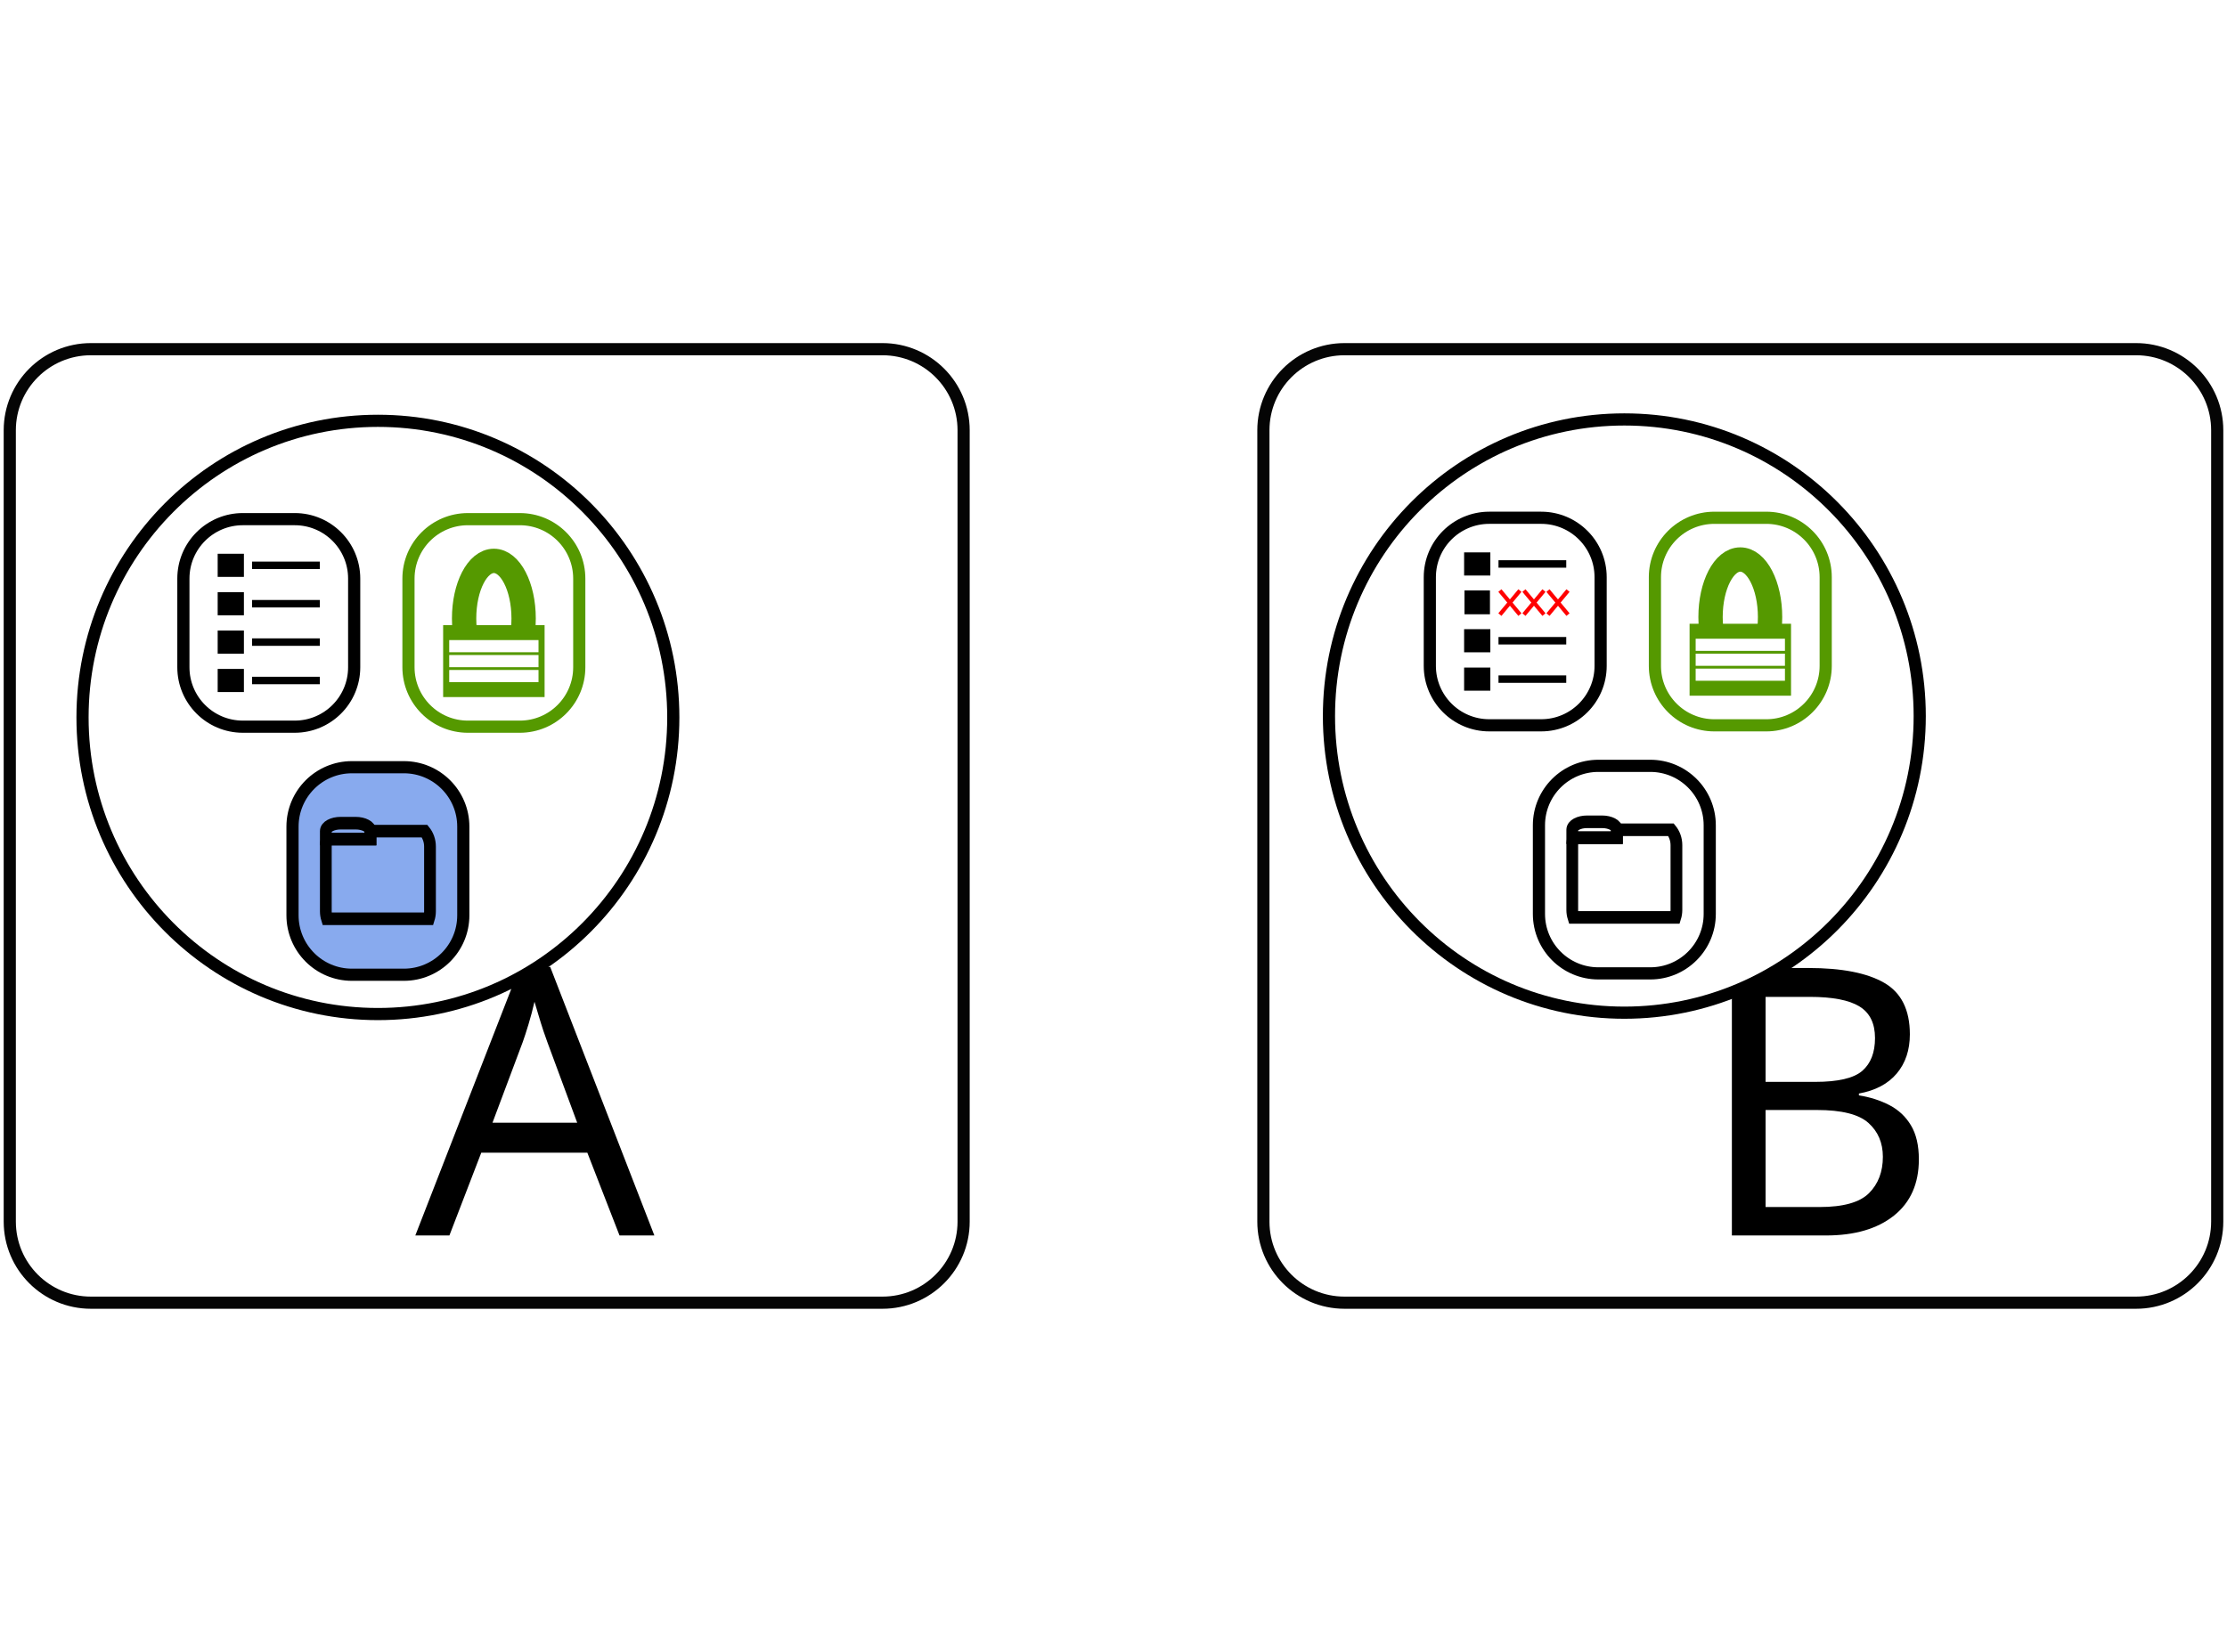
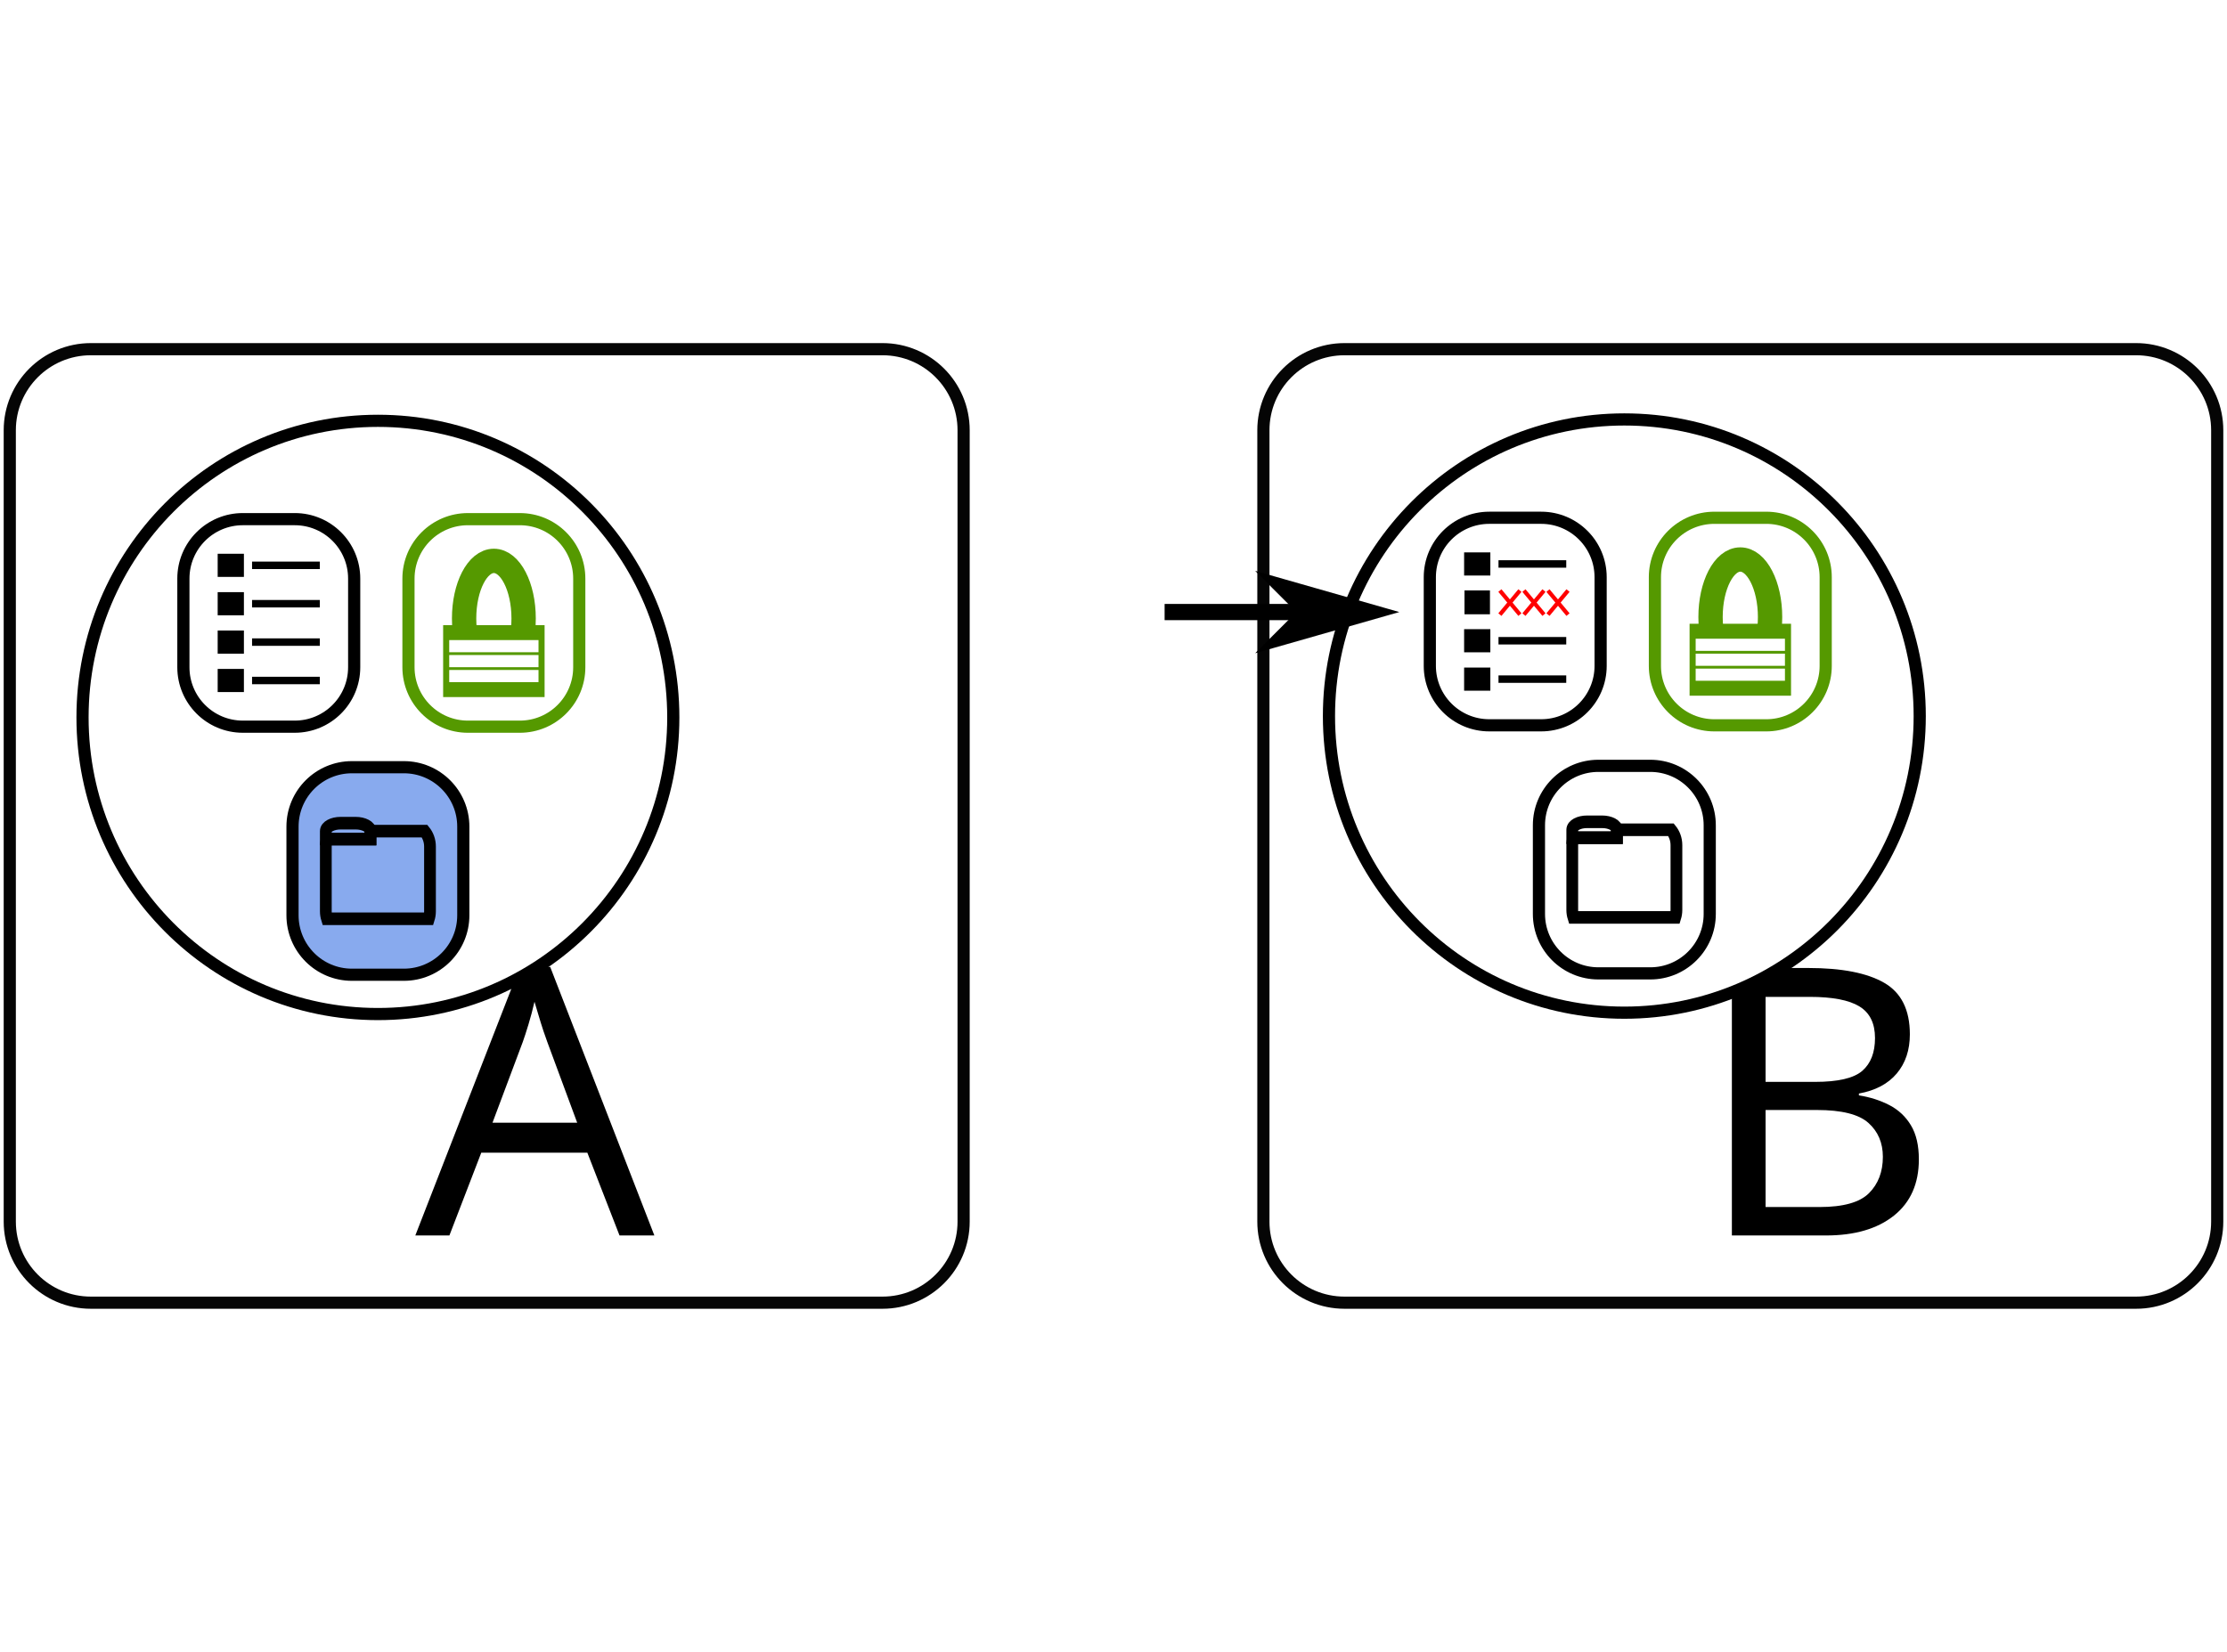
<svg xmlns="http://www.w3.org/2000/svg" xmlns:ns1="http://www.openswatchbook.org/uri/2009/osb" xmlns:xlink="http://www.w3.org/1999/xlink" width="155mm" height="115mm" id="svg5421" version="1.1" viewBox="0 0 549.213 407.48">
  <defs id="defs5423">
    <linearGradient id="linearGradient15492" ns1:paint="solid">
      <stop style="stop-color:#000000;stop-opacity:1;" offset="0" id="stop15494" />
    </linearGradient>
    <linearGradient id="linearGradient15486" ns1:paint="solid">
      <stop style="stop-color:#000000;stop-opacity:1;" offset="0" id="stop15488" />
    </linearGradient>
    <linearGradient id="linearGradient6380" ns1:paint="solid" gradientTransform="matrix(2.7279662e-4,0,0,2.1810415e-4,956.8795,-179.1653)">
      <stop style="stop-color:#000000;stop-opacity:1;" offset="0" id="stop6382" />
    </linearGradient>
    <linearGradient id="linearGradient27637" ns1:paint="solid">
      <stop style="stop-color:#000000;stop-opacity:1;" offset="0" id="stop27639" />
    </linearGradient>
    <linearGradient id="linearGradient25183" ns1:paint="solid">
      <stop style="stop-color:#000000;stop-opacity:1;" offset="0" id="stop25185" />
    </linearGradient>
    <linearGradient id="linearGradient23743" ns1:paint="solid">
      <stop style="stop-color:#000000;stop-opacity:1;" offset="0" id="stop23745" />
    </linearGradient>
    <linearGradient id="linearGradient23686" ns1:paint="solid">
      <stop style="stop-color:#000000;stop-opacity:1;" offset="0" id="stop23688" />
    </linearGradient>
    <linearGradient id="linearGradient23674" ns1:paint="solid">
      <stop style="stop-color:#000000;stop-opacity:1;" offset="0" id="stop23676" />
    </linearGradient>
    <linearGradient id="linearGradient23616" ns1:paint="solid">
      <stop style="stop-color:#000000;stop-opacity:1;" offset="0" id="stop23618" />
    </linearGradient>
    <linearGradient id="linearGradient10726" ns1:paint="solid">
      <stop style="stop-color:#d8e7c4;stop-opacity:1;" offset="0" id="stop10728" />
    </linearGradient>
    <linearGradient id="linearGradient10700" ns1:paint="solid">
      <stop style="stop-color:#d8e7c4;stop-opacity:1;" offset="0" id="stop10702" />
    </linearGradient>
    <linearGradient id="white" ns1:paint="solid" gradientTransform="translate(530.4353,-315.9879)">
      <stop style="stop-color:#ffffff;stop-opacity:1;" offset="0" id="stop10475" />
    </linearGradient>
    <linearGradient id="linearGradient10426" ns1:paint="solid" gradientTransform="matrix(0.3427216,0,0,0.1792132,992.7705,184.803)">
      <stop style="stop-color:#000000;stop-opacity:1;" offset="0" id="stop10428" />
    </linearGradient>
    <linearGradient id="linearGradient10420" ns1:paint="solid">
      <stop style="stop-color:#559900;stop-opacity:1;" offset="0" id="stop10422" />
    </linearGradient>
    <linearGradient id="Black" ns1:paint="solid" gradientTransform="matrix(24.91375,0,0,20.37526,29328.13,-20628.865)">
      <stop style="stop-color:#000000;stop-opacity:1;" offset="0" id="stop10414" />
    </linearGradient>
    <linearGradient id="wood" ns1:paint="solid">
      <stop style="stop-color:#7e3817;stop-opacity:1;" offset="0" id="stop10387" />
    </linearGradient>
    <linearGradient id="grass" ns1:paint="solid">
      <stop style="stop-color:#ddee77;stop-opacity:1;" offset="0" id="stop10379" />
    </linearGradient>
    <linearGradient id="stars" ns1:paint="solid" gradientTransform="translate(125.7135,301.0877)">
      <stop style="stop-color:#e7f6d3;stop-opacity:1;" offset="0" id="stop10371" />
    </linearGradient>
    <linearGradient id="sky" ns1:paint="solid">
      <stop style="stop-color:#88aaee;stop-opacity:1;" offset="0" id="stop10363" />
    </linearGradient>
    <linearGradient id="leaves" ns1:paint="solid">
      <stop style="stop-color:#559900;stop-opacity:1;" offset="0" id="stop10355" />
    </linearGradient>
    <linearGradient xlink:href="#linearGradient10420" id="linearGradient23720" gradientUnits="userSpaceOnUse" gradientTransform="translate(-26.06323,-59.06399)" x1="872.515" y1="-198.936" x2="909.612" y2="-198.936" />
    <linearGradient xlink:href="#linearGradient10420" id="linearGradient7827" gradientUnits="userSpaceOnUse" gradientTransform="translate(-26.06323,-59.06399)" x1="872.515" y1="-198.936" x2="909.612" y2="-198.936" />
    <linearGradient xlink:href="#linearGradient10420" id="linearGradient7833" gradientUnits="userSpaceOnUse" gradientTransform="translate(-26.06323,-59.06399)" x1="872.515" y1="-198.936" x2="909.612" y2="-198.936" />
    <linearGradient xlink:href="#white" id="linearGradient12363" x1="310" y1="-102" x2="370" y2="-102" gradientUnits="userSpaceOnUse" gradientTransform="matrix(0.3669844,0,0,0.3686123,555.9892,-120.9875)" />
    <linearGradient xlink:href="#white" id="linearGradient12371" x1="310" y1="-92" x2="370" y2="-92" gradientUnits="userSpaceOnUse" gradientTransform="matrix(0.3669844,0,0,0.3686123,555.9892,-120.9875)" />
    <linearGradient xlink:href="#white" id="linearGradient12379" x1="310" y1="-82" x2="370" y2="-82" gradientUnits="userSpaceOnUse" gradientTransform="matrix(0.3669844,0,0,0.3686123,555.9892,-120.9875)" />
    <linearGradient xlink:href="#linearGradient6380" id="linearGradient12424" gradientTransform="matrix(1,0,0,1.166667,-310,-22.50802)" gradientUnits="userSpaceOnUse" />
    <linearGradient xlink:href="#linearGradient6380" id="linearGradient12440" gradientTransform="matrix(1,0,0,0.5,2474.8,-637.1454)" gradientUnits="userSpaceOnUse" />
    <linearGradient xlink:href="#white" id="linearGradient21286" gradientTransform="matrix(0.01879548,0,0,0.01913609,682.4993,37.59146)" gradientUnits="userSpaceOnUse" />
    <linearGradient xlink:href="#white" id="linearGradient15457" gradientUnits="userSpaceOnUse" gradientTransform="matrix(0.01879548,0,0,0.01913609,989.8899,37.25382)" />
    <linearGradient xlink:href="#white" id="linearGradient15459" gradientUnits="userSpaceOnUse" x1="310" y1="-102" x2="370" y2="-102" gradientTransform="matrix(0.3669844,0,0,0.3686123,863.3798,-121.3251)" />
    <linearGradient xlink:href="#white" id="linearGradient15461" gradientUnits="userSpaceOnUse" x1="310" y1="-92" x2="370" y2="-92" gradientTransform="matrix(0.3669844,0,0,0.3686123,863.3798,-121.3251)" />
    <linearGradient xlink:href="#white" id="linearGradient15463" gradientUnits="userSpaceOnUse" x1="310" y1="-82" x2="370" y2="-82" gradientTransform="matrix(0.3669844,0,0,0.3686123,863.3798,-121.3251)" />
    <linearGradient xlink:href="#linearGradient6380" id="linearGradient15465" gradientUnits="userSpaceOnUse" gradientTransform="matrix(1,0,0,1.166667,-310,-22.50802)" />
    <linearGradient xlink:href="#linearGradient6380" id="linearGradient15467" gradientUnits="userSpaceOnUse" gradientTransform="matrix(1,0,0,0.5,2474.8,-637.1454)" />
    <linearGradient xlink:href="#leaves" id="linearGradient15469" gradientTransform="matrix(0.9882018,0,0,0.9881178,3511.407,-859.9015)" gradientUnits="userSpaceOnUse" />
    <linearGradient xlink:href="#leaves" id="linearGradient15482" gradientTransform="matrix(0.05061177,0,0,0.051297,1013.471,-226.8332)" gradientUnits="userSpaceOnUse" />
    <linearGradient xlink:href="#leaves" id="linearGradient15484" gradientTransform="matrix(0.05061177,0,0,0.051297,1013.471,-226.8332)" gradientUnits="userSpaceOnUse" />
    <linearGradient xlink:href="#leaves" id="linearGradient15490" x1="666.298" y1="-155.389" x2="691.58" y2="-155.389" gradientUnits="userSpaceOnUse" gradientTransform="matrix(0.9882018,0,0,0.9881178,9.834688,-1.357425)" />
    <linearGradient xlink:href="#sky" id="linearGradient15496" x1="627.188" y1="-102.995" x2="672.812" y2="-102.995" gradientUnits="userSpaceOnUse" gradientTransform="matrix(0.9882018,0,0,0.9881178,9.834688,-1.357425)" />
    <linearGradient xlink:href="#leaves" id="linearGradient15517" gradientTransform="matrix(0.05061177,0,0,0.051297,1013.471,-226.8332)" gradientUnits="userSpaceOnUse" />
    <linearGradient xlink:href="#leaves" id="linearGradient15545" gradientTransform="matrix(0.00259213,0,0,0.00266303,1349.474,-194.4788)" gradientUnits="userSpaceOnUse" />
    <linearGradient xlink:href="#leaves" id="linearGradient15547" gradientTransform="matrix(0.00259213,0,0,0.00266303,1349.474,-194.4788)" gradientUnits="userSpaceOnUse" />
    <linearGradient xlink:href="#leaves" id="linearGradient15549" gradientTransform="matrix(0.00259213,0,0,0.00266303,1349.474,-194.4788)" gradientUnits="userSpaceOnUse" />
+     <marker orient="auto" refY="0" refX="0" id="Arrow1Mstart" style="overflow:visible">
+       <path id="path15686" d="M 0,0 5,-5 -12.5,0 5,5 0,0 Z" style="fill:#000000;fill-opacity:1;fill-rule:evenodd;stroke:#000000;stroke-width:1pt;stroke-opacity:1" transform="matrix(0.4,0,0,0.4,4,0)" />
+     </marker>
  </defs>
  <g id="layer1" transform="translate(-558.968,317.9803)">
    <rect style="opacity:0.98;fill:none;fill-opacity:1;stroke:#000000;stroke-width:3;stroke-miterlimit:4;stroke-dasharray:none;stroke-dashoffset:0;stroke-opacity:1" id="rect23741" width="235.231" height="235.211" x="561.379" y="-231.845" rx="20" ry="20" />
    <rect ry="20" rx="20" y="-231.845" x="870.539" height="235.211" width="235.231" id="rect4249" style="opacity:0.98;fill:none;fill-opacity:1;stroke:#000000;stroke-width:3;stroke-miterlimit:4;stroke-dasharray:none;stroke-dashoffset:0;stroke-opacity:1" />
    <text xml:space="preserve" style="font-style:normal;font-weight:normal;font-size:92.408px;line-height:125%;font-family:Sans;text-align:center;letter-spacing:0px;word-spacing:0px;text-anchor:middle;fill:#000000;fill-opacity:1;stroke:none;stroke-width:1px;stroke-linecap:butt;stroke-linejoin:miter;stroke-opacity:1" x="750.954" y="-13.215" id="text4255" transform="scale(1.000042,0.9999575)">
      <tspan id="tspan4257" x="750.954" y="-13.215">A</tspan>
    </text>
    <text id="text4259" y="-13.215" x="1067.165" style="font-style:normal;font-variant:normal;font-weight:normal;font-stretch:normal;font-size:92.408px;line-height:125%;font-family:Sans;-inkscape-font-specification:'Sans, Normal';text-align:center;letter-spacing:0px;word-spacing:0px;writing-mode:lr-tb;text-anchor:middle;fill:#000000;fill-opacity:1;stroke:none;stroke-width:1px;stroke-linecap:butt;stroke-linejoin:miter;stroke-opacity:1" xml:space="preserve" transform="scale(1.000042,0.9999575)">
      <tspan id="tspan4263" x="1067.165" y="-13.215">B</tspan>
    </text>
    <ellipse style="fill:url(#linearGradient21286);fill-opacity:1;stroke:url(#linearGradient6380);stroke-width:3;stroke-miterlimit:4;stroke-dasharray:none;stroke-dashoffset:0;stroke-opacity:1" id="path12126" cx="652.166" cy="-141.004" rx="72.846" ry="73.17" />
    <rect style="fill:none;fill-opacity:1;stroke:url(#linearGradient6380);stroke-width:3;stroke-miterlimit:4;stroke-dasharray:none;stroke-dashoffset:0;stroke-opacity:1" id="rect10724" width="42.12" height="51.196" x="604.194" y="-189.919" rx="14.66" ry="14.66" />
    <g id="g10766" transform="matrix(0.3341772,0,0,0.2948644,274.5968,-162.2083)">
      <g transform="translate(86.97413,176.5746)" id="g10744">
        <rect style="fill:url(#linearGradient6380);fill-opacity:1;stroke:url(#linearGradient6380);stroke-width:9.357;stroke-miterlimit:4;stroke-dasharray:none;stroke-dashoffset:0;stroke-opacity:1" id="rect10732" width="10" height="10" x="929.307" y="-140.568" />
        <path style="fill:none;fill-rule:evenodd;stroke:#000000;stroke-width:6.238;stroke-linecap:butt;stroke-linejoin:miter;stroke-miterlimit:4;stroke-dasharray:none;stroke-opacity:1" d="m 950,-135.568 50,0" id="path10742" />
      </g>
      <g id="g10748" transform="translate(86.97413,144.4598)">
        <rect y="-140.568" x="929.307" height="10" width="10" id="rect10750" style="fill:url(#linearGradient6380);fill-opacity:1;stroke:url(#linearGradient6380);stroke-width:9.357;stroke-miterlimit:4;stroke-dasharray:none;stroke-dashoffset:0;stroke-opacity:1" />
        <path id="path10752" d="m 950,-135.568 50,0" style="fill:none;fill-rule:evenodd;stroke:#000000;stroke-width:6.238;stroke-linecap:butt;stroke-linejoin:miter;stroke-miterlimit:4;stroke-dasharray:none;stroke-opacity:1" />
      </g>
      <g transform="translate(86.97413,112.345)" id="g10754">
        <rect style="fill:url(#linearGradient6380);fill-opacity:1;stroke:url(#linearGradient6380);stroke-width:9.357;stroke-miterlimit:4;stroke-dasharray:none;stroke-dashoffset:0;stroke-opacity:1" id="rect10756" width="10" height="10" x="929.307" y="-140.568" />
        <path style="fill:none;fill-rule:evenodd;stroke:#000000;stroke-width:6.238;stroke-linecap:butt;stroke-linejoin:miter;stroke-miterlimit:4;stroke-dasharray:none;stroke-opacity:1" d="m 950,-135.568 50,0" id="path10758" />
      </g>
      <g id="g10760" transform="translate(86.97413,80.23023)">
        <rect y="-140.568" x="929.307" height="10" width="10" id="rect10762" style="fill:url(#linearGradient6380);fill-opacity:1;stroke:url(#linearGradient6380);stroke-width:9.357;stroke-miterlimit:4;stroke-dasharray:none;stroke-dashoffset:0;stroke-opacity:1" />
        <path id="path10764" d="m 950,-135.568 50,0" style="fill:none;fill-rule:evenodd;stroke:#000000;stroke-width:6.238;stroke-linecap:butt;stroke-linejoin:miter;stroke-miterlimit:4;stroke-dasharray:none;stroke-opacity:1" />
      </g>
    </g>
    <rect style="fill:url(#linearGradient15490);fill-opacity:1;stroke:url(#linearGradient15484);stroke-width:3;stroke-miterlimit:4;stroke-dasharray:none;stroke-dashoffset:0;stroke-opacity:1" id="rect12349" width="22.019" height="14.744" x="669.754" y="-162.272" />
    <rect style="fill:none;fill-opacity:1;stroke:url(#linearGradient15482);stroke-width:6;stroke-miterlimit:4;stroke-dasharray:none;stroke-dashoffset:0;stroke-opacity:1" id="rect12351" width="14.679" height="28.409" x="673.424" y="-179.623" ry="25" rx="25" />
    <path style="fill:none;fill-rule:evenodd;stroke:url(#linearGradient12363);stroke-width:3;stroke-linecap:butt;stroke-linejoin:miter;stroke-miterlimit:4;stroke-dasharray:none;stroke-opacity:1" d="m 669.754,-158.586 22.019,0" id="path12357" />
    <path style="fill:none;fill-rule:evenodd;stroke:url(#linearGradient12371);stroke-width:3;stroke-linecap:butt;stroke-linejoin:miter;stroke-miterlimit:4;stroke-dasharray:none;stroke-opacity:1" d="m 669.754,-154.9 22.019,0" id="path12365" />
    <path style="fill:none;fill-rule:evenodd;stroke:url(#linearGradient12379);stroke-width:3;stroke-linecap:butt;stroke-linejoin:miter;stroke-miterlimit:4;stroke-dasharray:none;stroke-opacity:1" d="m 669.754,-151.214 22.019,0" id="path12373" />
    <rect ry="14.66" rx="14.66" y="-189.916" x="659.704" height="51.196" width="42.12" id="rect12347" style="fill:none;fill-opacity:1;stroke:url(#linearGradient15469);stroke-width:3;stroke-miterlimit:4;stroke-dasharray:none;stroke-dashoffset:0;stroke-opacity:1" />
    <rect ry="14.66" rx="14.66" y="-128.726" x="631.106" height="51.196" width="42.12" id="rect12418" style="fill:url(#linearGradient15496);fill-opacity:1;stroke:url(#linearGradient6380);stroke-width:3;stroke-miterlimit:4;stroke-dasharray:none;stroke-dashoffset:0;stroke-opacity:1" />
    <g id="g12470" transform="matrix(0.3669844,0,0,0.3931376,642.9913,-133.7933)">
      <path id="rect12422" transform="translate(447.4666,-227.0481)" d="m -427.467,280.049 0,5 -29.238,0 c -0.488,1.464 -0.762,3.028 -0.762,4.66 l 0,40.68 c 0,1.633 0.275,3.195 0.764,4.66 l 68.473,0 c 0.488,-1.465 0.764,-3.027 0.764,-4.66 l 0,-40.68 c 0,-3.712 -1.377,-7.083 -3.635,-9.66 l -36.365,0 z" style="fill:none;fill-opacity:1;stroke:url(#linearGradient12424);stroke-width:7.898;stroke-miterlimit:4;stroke-dasharray:none;stroke-dashoffset:0;stroke-opacity:1" />
      <path id="rect12432" d="m -4.0000001e-6,48 c -5.54,0 -10,2.23 -10,5 l 0,5 10,0 10,0 10,0 0,-5 c 0,-2.77 -4.46,-5 -10,-5 l -10,0 z" style="fill:none;fill-opacity:1;stroke:url(#linearGradient12440);stroke-width:7.898;stroke-miterlimit:4;stroke-dasharray:none;stroke-dashoffset:0;stroke-opacity:1" />
    </g>
    <ellipse ry="73.17" rx="72.846" cy="-141.342" cx="959.556" id="ellipse15405" style="fill:url(#linearGradient15457);fill-opacity:1;stroke:url(#linearGradient6380);stroke-width:3;stroke-miterlimit:4;stroke-dasharray:none;stroke-dashoffset:0;stroke-opacity:1" />
    <rect ry="14.66" rx="14.66" y="-190.257" x="911.585" height="51.196" width="42.12" id="rect15407" style="fill:none;fill-opacity:1;stroke:url(#linearGradient6380);stroke-width:3;stroke-miterlimit:4;stroke-dasharray:none;stroke-dashoffset:0;stroke-opacity:1" />
    <g transform="matrix(0.3341772,0,0,0.2948644,611.0521,-110.4804)" id="g15411">
      <rect style="fill:url(#linearGradient6380);fill-opacity:1;stroke:url(#linearGradient6380);stroke-width:9.357;stroke-miterlimit:4;stroke-dasharray:none;stroke-dashoffset:0;stroke-opacity:1" id="rect15413" width="10" height="10" x="929.307" y="-140.568" />
      <path style="fill:none;fill-rule:evenodd;stroke:#000000;stroke-width:6.238;stroke-linecap:butt;stroke-linejoin:miter;stroke-miterlimit:4;stroke-dasharray:none;stroke-opacity:1" d="m 950,-135.568 50,0" id="path15415" />
    </g>
    <g id="g15417" transform="matrix(0.3341772,0,0,0.2948644,611.0521,-119.9499)">
      <rect y="-140.568" x="929.307" height="10" width="10" id="rect15419" style="fill:url(#linearGradient6380);fill-opacity:1;stroke:url(#linearGradient6380);stroke-width:9.357;stroke-miterlimit:4;stroke-dasharray:none;stroke-dashoffset:0;stroke-opacity:1" />
      <path id="path15421" d="m 950,-135.568 50,0" style="fill:none;fill-rule:evenodd;stroke:#000000;stroke-width:6.238;stroke-linecap:butt;stroke-linejoin:miter;stroke-miterlimit:4;stroke-dasharray:none;stroke-opacity:1" />
    </g>
    <rect y="-170.868" x="921.605" height="2.949" width="3.342" id="rect15425" style="fill:url(#linearGradient6380);fill-opacity:1;stroke:url(#linearGradient6380);stroke-width:2.937;stroke-miterlimit:4;stroke-dasharray:none;stroke-dashoffset:0;stroke-opacity:1" />
    <g id="g15429" transform="matrix(0.3341772,0,0,0.2948644,611.0521,-138.8889)">
      <rect y="-140.568" x="929.307" height="10" width="10" id="rect15431" style="fill:url(#linearGradient6380);fill-opacity:1;stroke:url(#linearGradient6380);stroke-width:9.357;stroke-miterlimit:4;stroke-dasharray:none;stroke-dashoffset:0;stroke-opacity:1" />
      <path id="path15433" d="m 950,-135.568 50,0" style="fill:none;fill-rule:evenodd;stroke:#000000;stroke-width:6.238;stroke-linecap:butt;stroke-linejoin:miter;stroke-miterlimit:4;stroke-dasharray:none;stroke-opacity:1" />
    </g>
    <rect y="-162.61" x="977.145" height="14.744" width="22.019" id="rect15437" style="fill:url(#linearGradient15549);fill-opacity:1;stroke:url(#linearGradient15547);stroke-width:3;stroke-miterlimit:4;stroke-dasharray:none;stroke-dashoffset:0;stroke-opacity:1" />
    <rect rx="25" ry="25" y="-179.961" x="980.815" height="28.409" width="14.679" id="rect15439" style="fill:none;fill-opacity:1;stroke:url(#linearGradient15545);stroke-width:6;stroke-miterlimit:4;stroke-dasharray:none;stroke-dashoffset:0;stroke-opacity:1" />
    <path id="path15441" d="m 977.145,-158.924 22.019,0" style="fill:none;fill-rule:evenodd;stroke:url(#linearGradient15459);stroke-width:3;stroke-linecap:butt;stroke-linejoin:miter;stroke-miterlimit:4;stroke-dasharray:none;stroke-opacity:1" />
    <path id="path15443" d="m 977.145,-155.237 22.019,0" style="fill:none;fill-rule:evenodd;stroke:url(#linearGradient15461);stroke-width:3;stroke-linecap:butt;stroke-linejoin:miter;stroke-miterlimit:4;stroke-dasharray:none;stroke-opacity:1" />
    <path id="path15445" d="m 977.145,-151.551 22.019,0" style="fill:none;fill-rule:evenodd;stroke:url(#linearGradient15463);stroke-width:3;stroke-linecap:butt;stroke-linejoin:miter;stroke-miterlimit:4;stroke-dasharray:none;stroke-opacity:1" />
    <rect style="fill:none;fill-opacity:1;stroke:url(#linearGradient15517);stroke-width:3;stroke-miterlimit:4;stroke-dasharray:none;stroke-dashoffset:0;stroke-opacity:1" id="rect15447" width="42.12" height="51.196" x="967.094" y="-190.254" rx="14.66" ry="14.66" />
    <rect style="fill:none;fill-opacity:1;stroke:url(#linearGradient6380);stroke-width:3;stroke-miterlimit:4;stroke-dasharray:none;stroke-dashoffset:0;stroke-opacity:1" id="rect15449" width="42.12" height="51.196" x="938.496" y="-129.064" rx="14.66" ry="14.66" />
    <g transform="matrix(0.3669844,0,0,0.3931376,950.3819,-134.1309)" id="g15451">
      <path style="fill:none;fill-opacity:1;stroke:url(#linearGradient15465);stroke-width:7.898;stroke-miterlimit:4;stroke-dasharray:none;stroke-dashoffset:0;stroke-opacity:1" d="m -427.467,280.049 0,5 -29.238,0 c -0.488,1.464 -0.762,3.028 -0.762,4.66 l 0,40.68 c 0,1.633 0.275,3.195 0.764,4.66 l 68.473,0 c 0.488,-1.465 0.764,-3.027 0.764,-4.66 l 0,-40.68 c 0,-3.712 -1.377,-7.083 -3.635,-9.66 l -36.365,0 z" transform="translate(447.4666,-227.0481)" id="path15453" />
      <path style="fill:none;fill-opacity:1;stroke:url(#linearGradient15467);stroke-width:7.898;stroke-miterlimit:4;stroke-dasharray:none;stroke-dashoffset:0;stroke-opacity:1" d="m -4.0000001e-6,48 c -5.54,0 -10,2.23 -10,5 l 0,5 10,0 10,0 10,0 0,-5 c 0,-2.77 -4.46,-5 -10,-5 l -10,0 z" id="path15455" />
    </g>
    <g id="g15592" transform="matrix(0.9882018,0,0,0.9881178,9.834688,-1.357425)">
      <g id="g15588">
        <path style="fill:none;fill-rule:evenodd;stroke:#ff0000;stroke-width:1.012px;stroke-linecap:butt;stroke-linejoin:miter;stroke-opacity:1" d="m 930,-173 5,6" id="path15584" />
        <path style="fill:none;fill-rule:evenodd;stroke:#ff0000;stroke-width:1.012px;stroke-linecap:butt;stroke-linejoin:miter;stroke-opacity:1" d="m 930,-167 5,-6" id="path15586" />
      </g>
    </g>
    <g id="g15597" transform="matrix(0.9882018,0,0,0.9881178,15.7639,-1.357425)">
      <g id="g15599">
        <path id="path15601" d="m 930,-173 5,6" style="fill:none;fill-rule:evenodd;stroke:#ff0000;stroke-width:1.012px;stroke-linecap:butt;stroke-linejoin:miter;stroke-opacity:1" />
        <path id="path15603" d="m 930,-167 5,-6" style="fill:none;fill-rule:evenodd;stroke:#ff0000;stroke-width:1.012px;stroke-linecap:butt;stroke-linejoin:miter;stroke-opacity:1" />
      </g>
    </g>
    <g transform="matrix(0.9882018,0,0,0.9881178,21.69311,-1.357425)" id="g15605">
      <g id="g15607">
        <path style="fill:none;fill-rule:evenodd;stroke:#ff0000;stroke-width:1.012px;stroke-linecap:butt;stroke-linejoin:miter;stroke-opacity:1" d="m 930,-173 5,6" id="path15609" />
        <path style="fill:none;fill-rule:evenodd;stroke:#ff0000;stroke-width:1.012px;stroke-linecap:butt;stroke-linejoin:miter;stroke-opacity:1" d="m 930,-167 5,-6" id="path15611" />
      </g>
    </g>
+     <path style="fill:none;fill-rule:evenodd;stroke:#000000;stroke-width:4;stroke-linecap:butt;stroke-linejoin:miter;stroke-miterlimit:4;stroke-dasharray:none;stroke-opacity:1;marker-start:url(#Arrow1Mstart)" d="m 896.18,-167 -50,0" id="path28661" />
  </g>
</svg>
